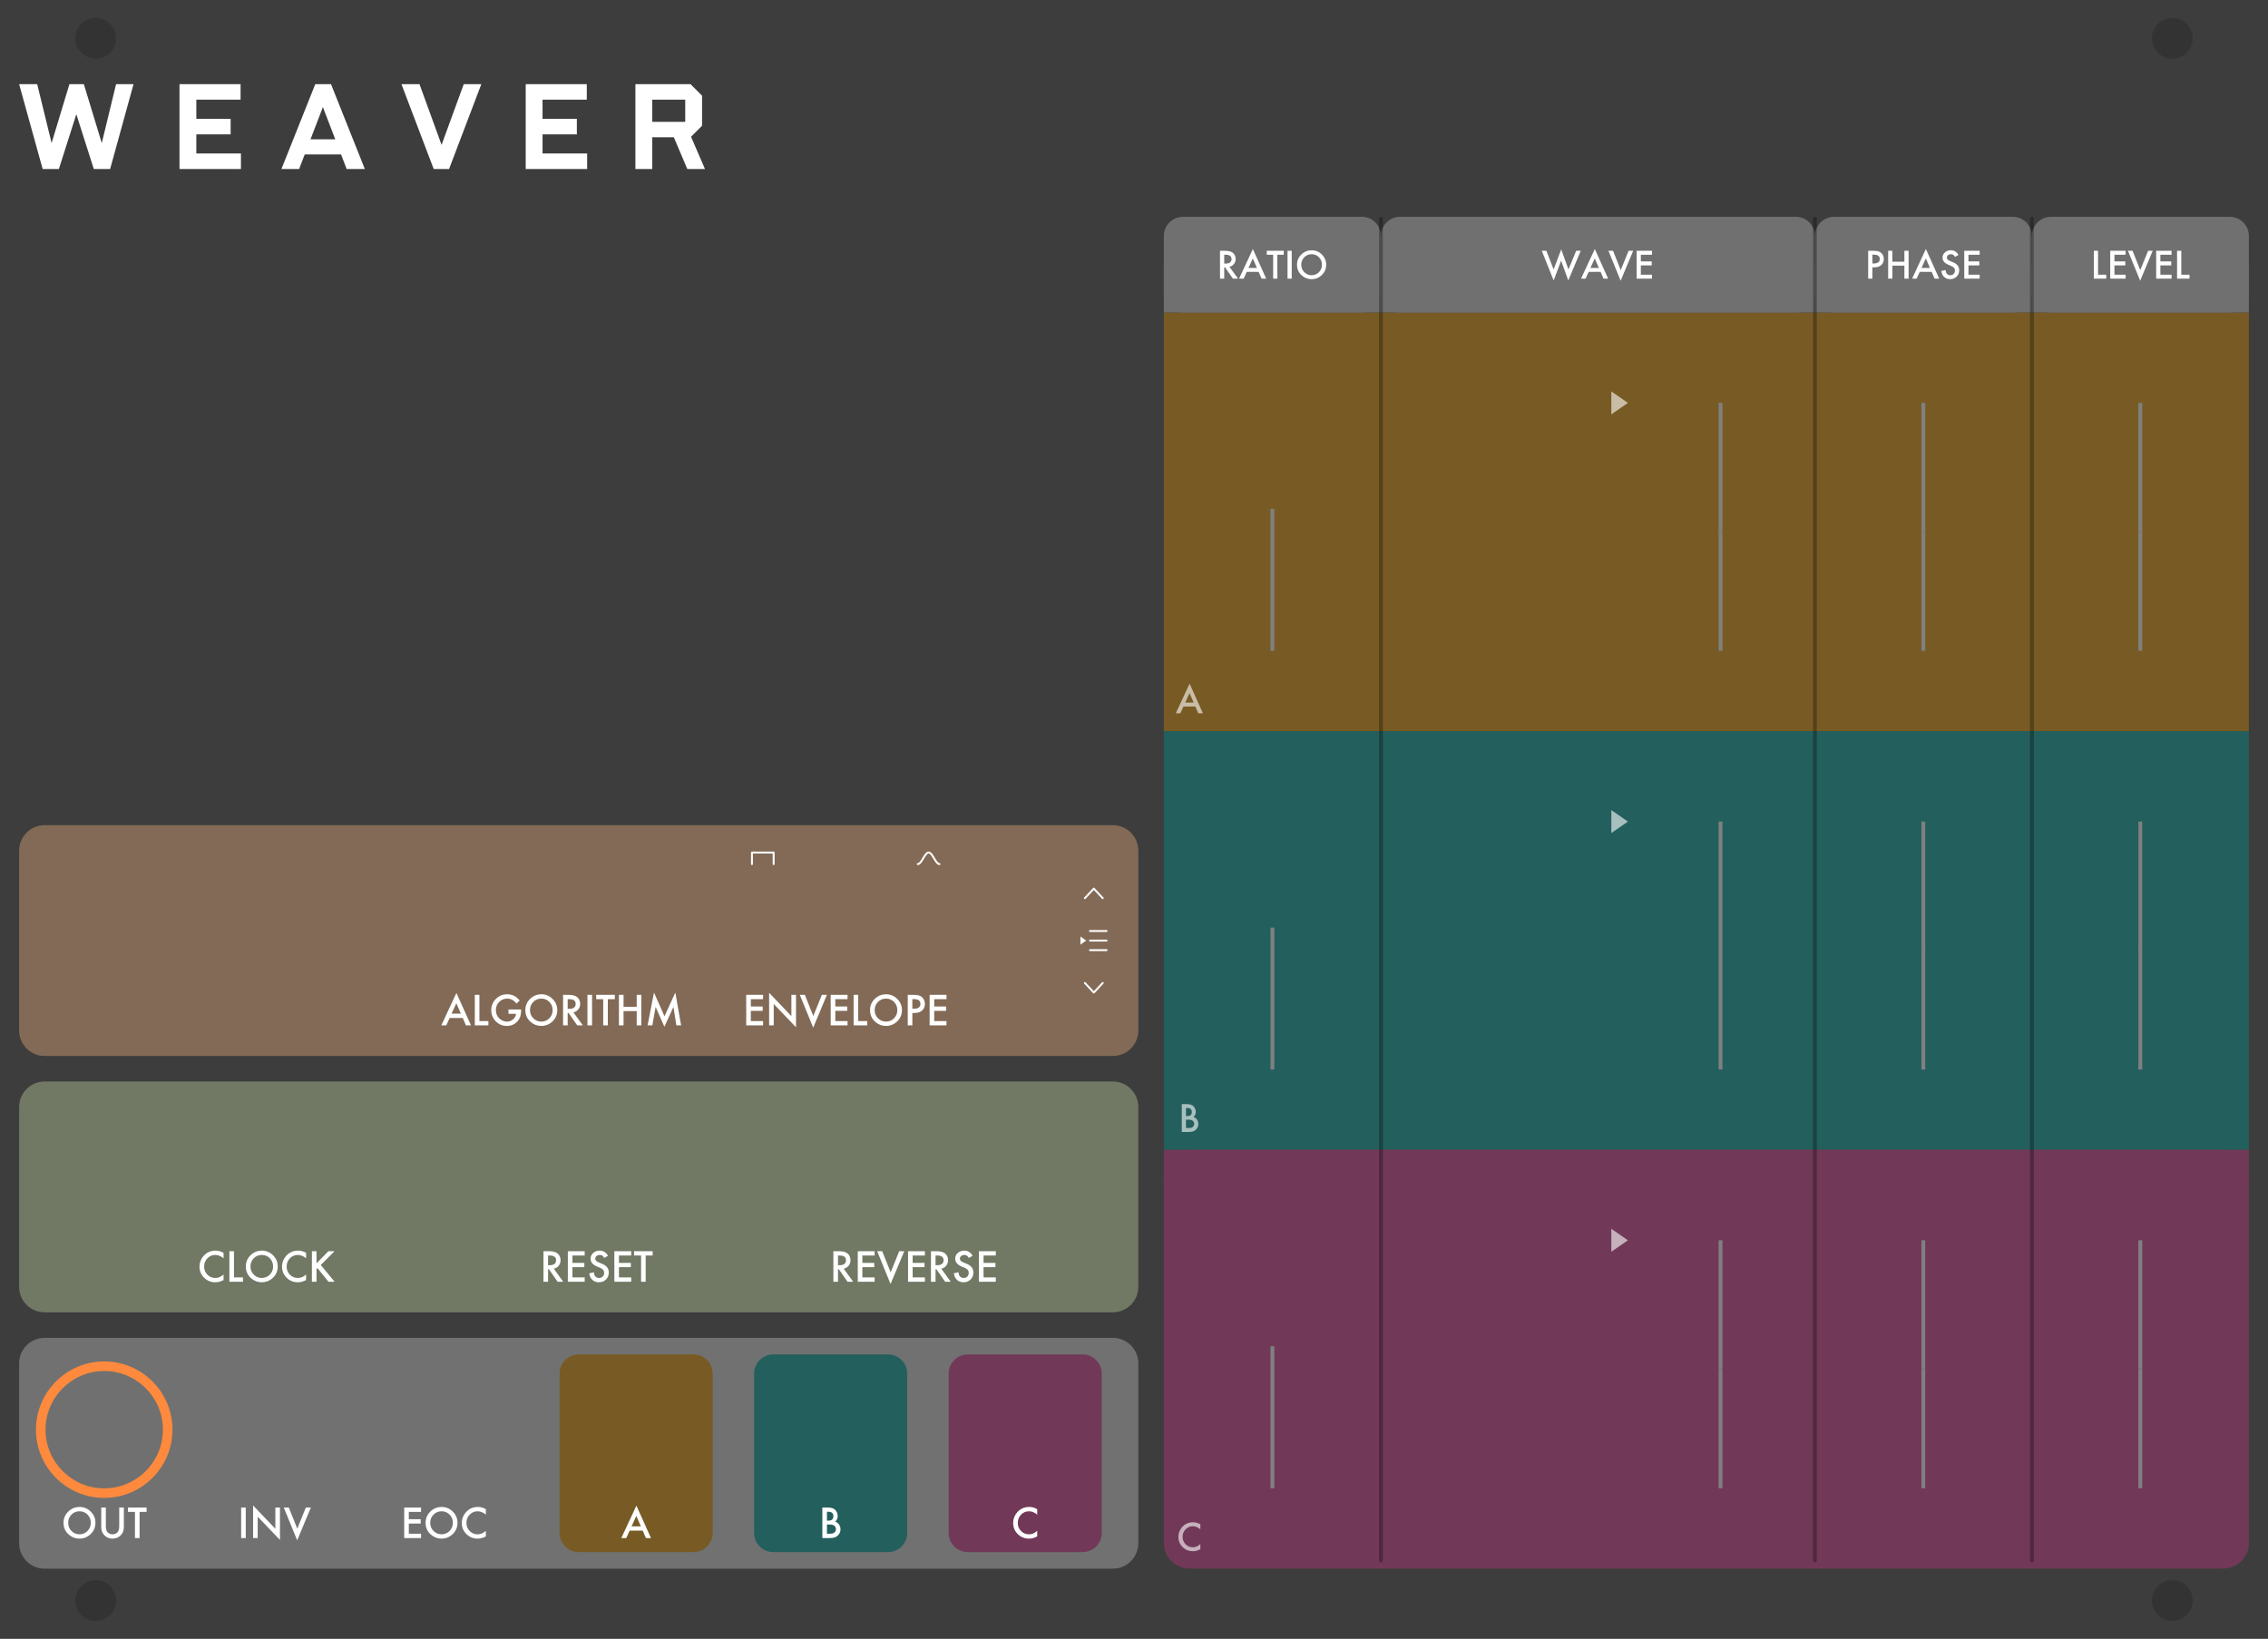
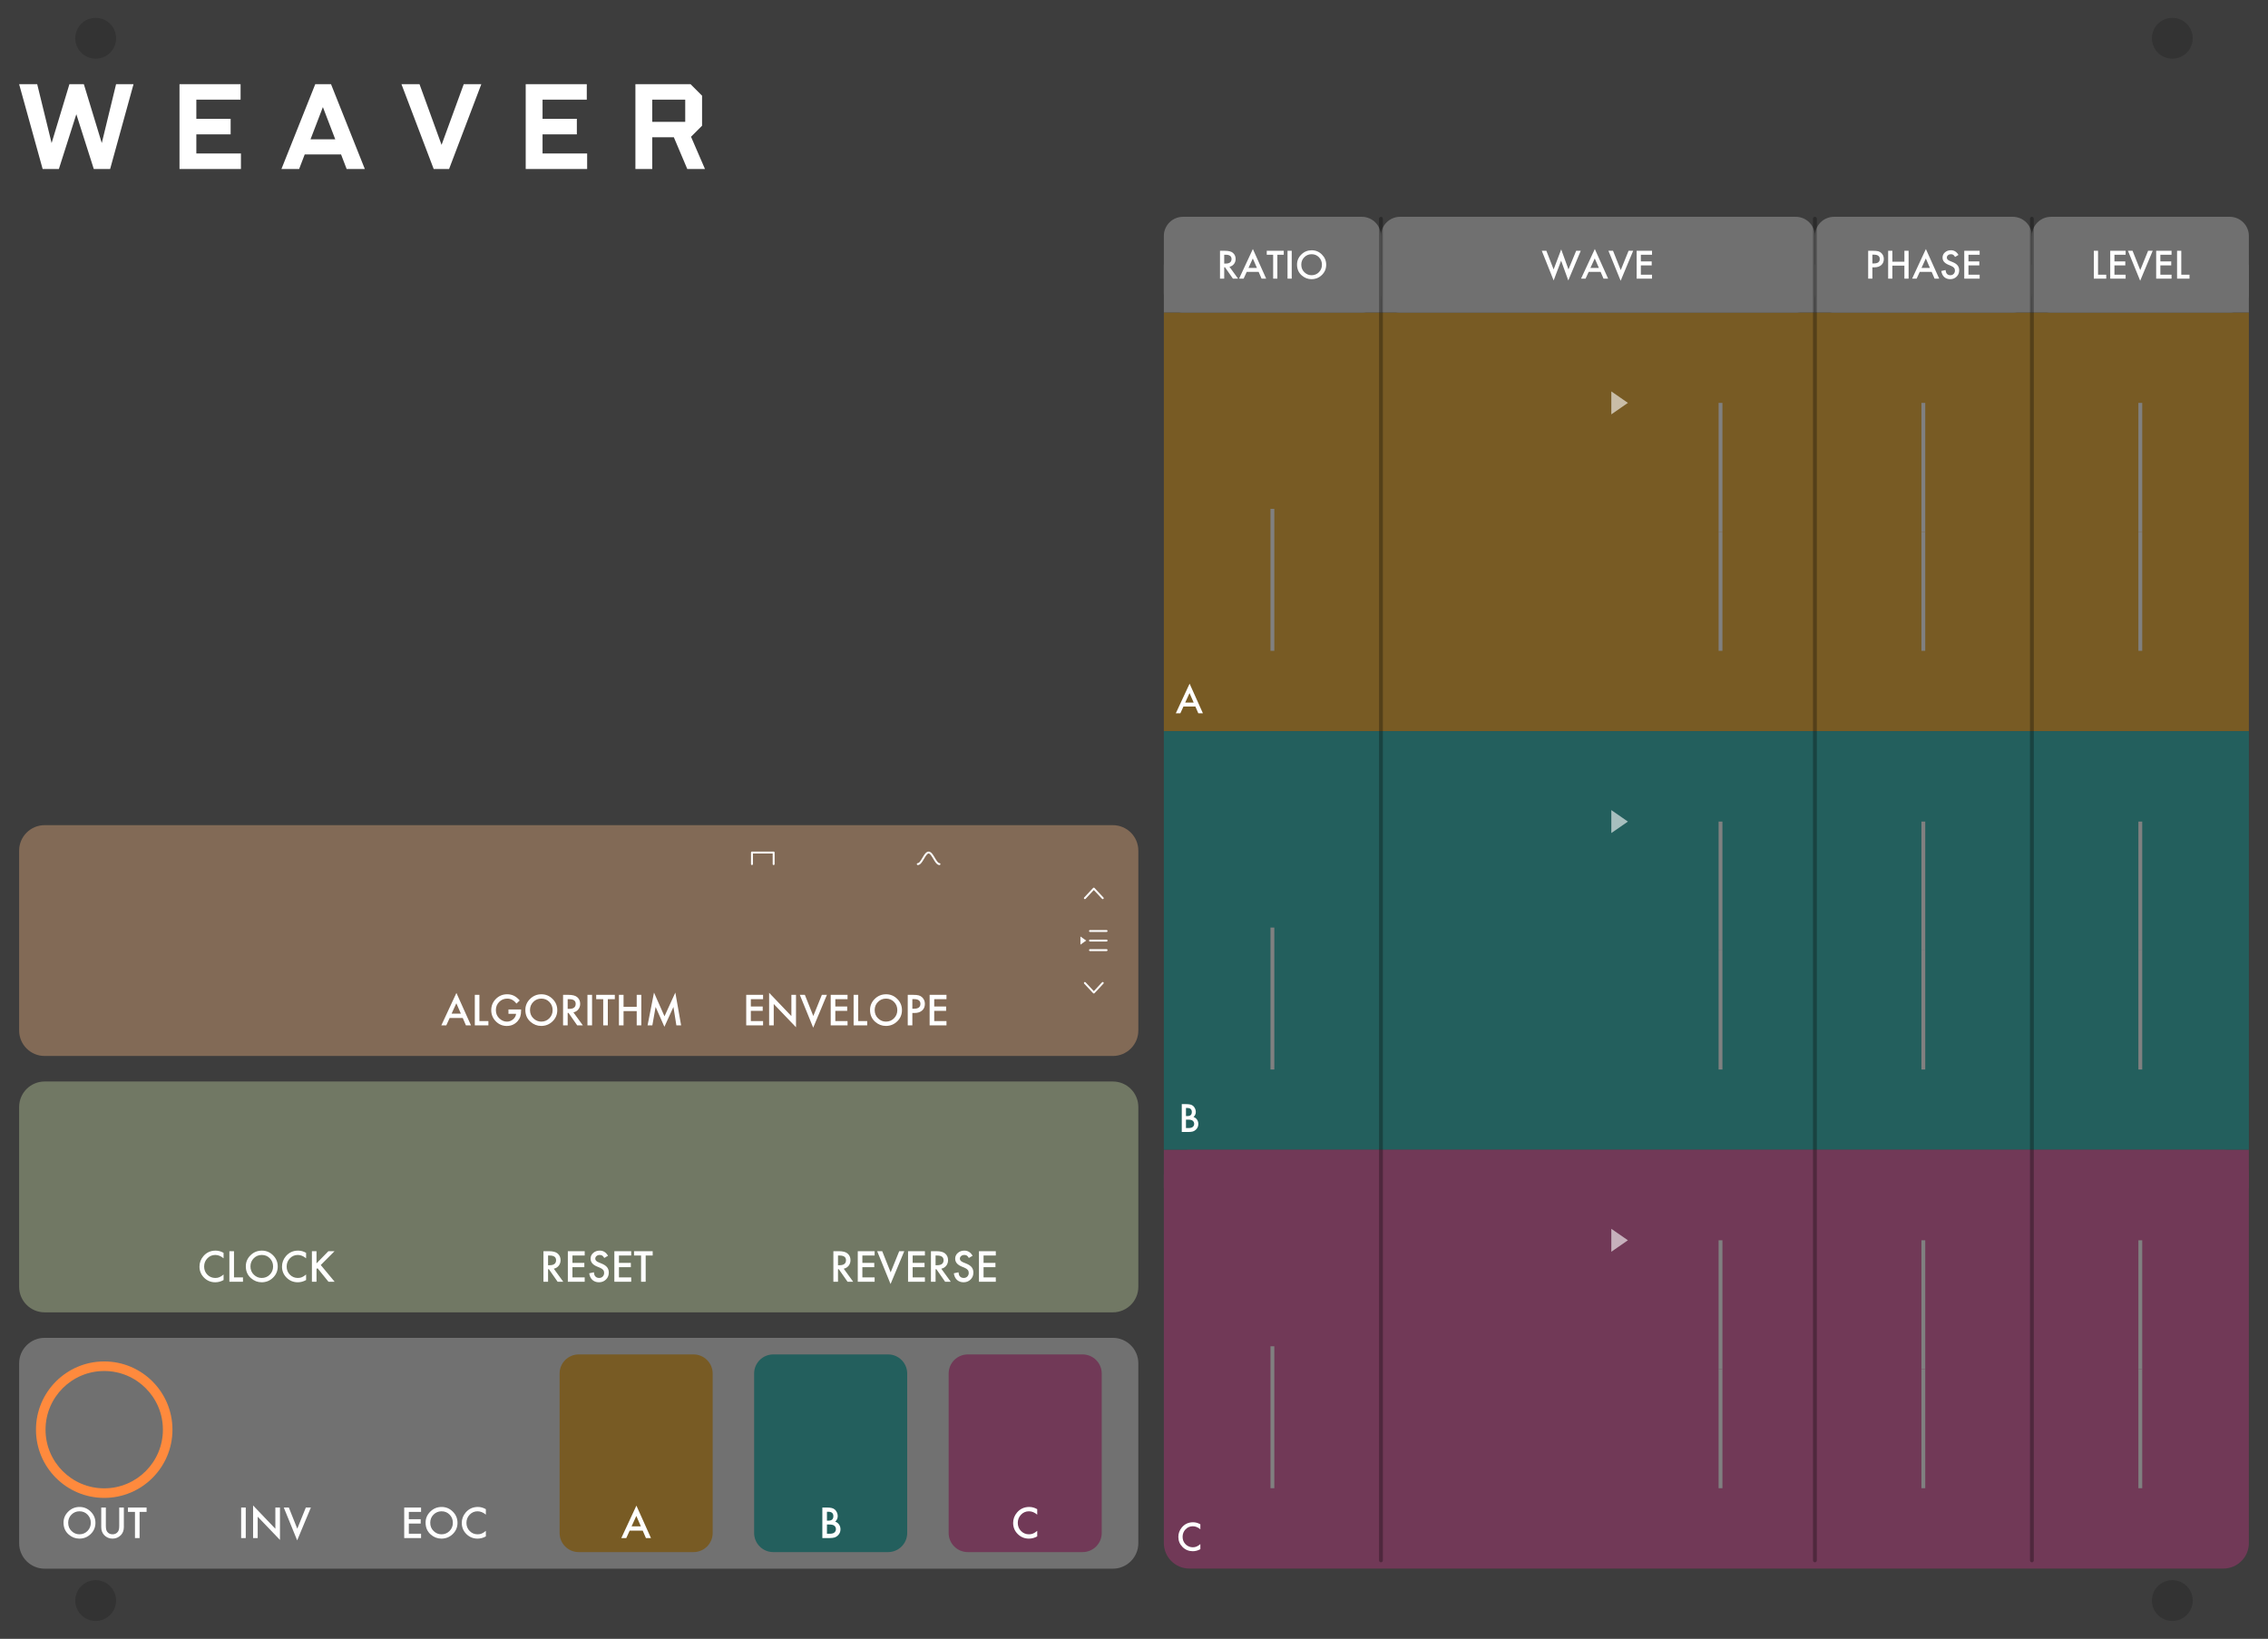
<svg xmlns="http://www.w3.org/2000/svg" version="1.1" width="177.8mm" height="128.5mm" viewBox="0 0 177.8 128.5">
  <g id="panel">
    <rect x="0" y="0" width="177.8" height="128.5" fill="#3d3d3d" />
    <rect class="zone" x="91.24" y="24.50" width="85.06" height="32.83" rx="0.00" fill="#785b24" fill-opacity="1.0" />
    <rect class="zone" x="91.24" y="57.33" width="85.06" height="32.83" rx="0.00" fill="#235f5d" fill-opacity="1.0" />
    <rect class="zone" x="91.24" y="90.16" width="85.06" height="32.83" rx="2.00" fill="#713957" fill-opacity="1.0" />
    <rect class="zone" x="91.24" y="90.16" width="85.06" height="3.00" rx="0.00" fill="#713957" fill-opacity="1.0" />
    <rect class="zone" x="1.50" y="64.70" width="87.74" height="18.10" rx="2.00" fill="#b98f6a" fill-opacity="0.55" />
    <rect class="zone" x="1.50" y="84.80" width="87.74" height="18.10" rx="2.00" fill="#9aa883" fill-opacity="0.55" />
    <rect class="zone" x="1.50" y="104.90" width="87.74" height="18.10" rx="2.00" fill="#9a9a9a" fill-opacity="0.55" />
    <rect class="zone" x="2.82" y="106.75" width="10.70" height="10.70" rx="5.35" fill="#ff8a3d" fill-opacity="1.0" />
    <rect class="zone" x="3.57" y="107.50" width="9.20" height="9.20" rx="4.60" fill="#707070" fill-opacity="1.0" />
    <rect class="zone" x="43.87" y="106.20" width="12.00" height="15.50" rx="1.50" fill="#785b24" fill-opacity="1.0" />
    <rect class="zone" x="59.12" y="106.20" width="12.00" height="15.50" rx="1.50" fill="#235f5d" fill-opacity="1.0" />
    <rect class="zone" x="74.37" y="106.20" width="12.00" height="15.50" rx="1.50" fill="#713957" fill-opacity="1.0" />
    <rect class="zone" x="91.24" y="17.00" width="17.02" height="7.50" rx="1.50" fill="#707070" fill-opacity="1.0" />
    <rect class="zone" x="91.24" y="20.75" width="17.02" height="3.75" rx="0.00" fill="#707070" fill-opacity="1.0" />
    <rect class="zone" x="108.26" y="17.00" width="34.02" height="7.50" rx="1.50" fill="#707070" fill-opacity="1.0" />
    <rect class="zone" x="108.26" y="20.75" width="34.02" height="3.75" rx="0.00" fill="#707070" fill-opacity="1.0" />
    <rect class="zone" x="142.28" y="17.00" width="17.01" height="7.50" rx="1.50" fill="#707070" fill-opacity="1.0" />
    <rect class="zone" x="142.28" y="20.75" width="17.01" height="3.75" rx="0.00" fill="#707070" fill-opacity="1.0" />
    <rect class="zone" x="159.29" y="17.00" width="17.01" height="7.50" rx="1.50" fill="#707070" fill-opacity="1.0" />
    <rect class="zone" x="159.29" y="20.75" width="17.01" height="3.75" rx="0.00" fill="#707070" fill-opacity="1.0" />
    <rect class="zone" x="108.11" y="17.00" width="0.30" height="105.50" rx="0.15" fill="#000000" fill-opacity="0.3" />
    <rect class="zone" x="142.13" y="17.00" width="0.30" height="105.50" rx="0.15" fill="#000000" fill-opacity="0.3" />
    <rect class="zone" x="159.14" y="17.00" width="0.30" height="105.50" rx="0.15" fill="#000000" fill-opacity="0.3" />
    <circle cx="7.5" cy="3.0" r="1.6" fill="#333333" />
    <circle cx="170.3" cy="3.0" r="1.6" fill="#333333" />
    <circle cx="7.5" cy="125.5" r="1.6" fill="#333333" />
    <circle cx="170.3" cy="125.5" r="1.6" fill="#333333" />
    <rect x="99.6" y="39.9" width="0.3" height="11.13" fill="#808080" />
    <rect x="134.73" y="31.59" width="0.3" height="10.11" fill="#808080" />
    <rect x="134.73" y="41.7" width="0.3" height="9.33" fill="#808080" />
    <rect x="150.63" y="31.59" width="0.3" height="10.11" fill="#808080" />
    <rect x="150.63" y="41.7" width="0.3" height="9.33" fill="#808080" />
    <rect x="167.64" y="31.59" width="0.3" height="10.11" fill="#808080" />
    <rect x="167.64" y="41.7" width="0.3" height="9.33" fill="#808080" />
    <rect x="99.6" y="72.73" width="0.3" height="11.13" fill="#808080" />
    <rect x="134.73" y="64.42" width="0.3" height="10.11" fill="#808080" />
    <rect x="134.73" y="74.53" width="0.3" height="9.33" fill="#808080" />
    <rect x="150.63" y="64.42" width="0.3" height="10.11" fill="#808080" />
    <rect x="150.63" y="74.53" width="0.3" height="9.33" fill="#808080" />
    <rect x="167.64" y="64.42" width="0.3" height="10.11" fill="#808080" />
    <rect x="167.64" y="74.53" width="0.3" height="9.33" fill="#808080" />
    <rect x="99.6" y="105.56" width="0.3" height="11.13" fill="#808080" />
    <rect x="134.73" y="97.25" width="0.3" height="10.11" fill="#808080" />
    <rect x="134.73" y="107.36" width="0.3" height="9.33" fill="#808080" />
    <rect x="150.63" y="97.25" width="0.3" height="10.11" fill="#808080" />
    <rect x="150.63" y="107.36" width="0.3" height="9.33" fill="#808080" />
    <rect x="167.64" y="97.25" width="0.3" height="10.11" fill="#808080" />
    <rect x="167.64" y="107.36" width="0.3" height="9.33" fill="#808080" />
    <path fill="#ffffff" d="M3.343 13.25H4.616L5.984 8.956L7.352 13.25H8.634L10.468 6.6H9.1L7.979 11.217L6.573 6.6H5.442L4.046 11.217L2.916 6.6H1.5Z M14.072 13.25H18.888V12.034H15.392V10.533H18.081V9.317H15.392V7.816H18.86V6.6H14.072Z M22.064 13.25H23.451L23.888 12.11H26.738L27.175 13.25H28.6L25.95 6.6H24.715ZM24.344 10.922 25.313 8.396 26.282 10.922Z M33.999 13.25H35.206L37.733 6.6H36.355L34.617 11.36L32.887 6.6H31.472Z M41.213 13.25H46.029V12.034H42.533V10.533H45.222V9.317H42.533V7.816H46.001V6.6H41.213Z M49.813 13.25H51.133V10.761H52.825L53.879 13.25H55.266L54.173 10.723L55.038 9.858V7.503L54.136 6.6H49.813ZM51.133 9.555V7.816H53.718V9.555Z" />
    <path fill="#ffffff" d="M96.383 20.918 97.06 21.85H96.656L96.032 20.955H95.972V21.85H95.642V19.664H96.029Q96.462 19.664 96.655 19.827Q96.867 20.008 96.867 20.305Q96.867 20.537 96.734 20.704Q96.601 20.872 96.383 20.918ZM95.972 20.668H96.077Q96.546 20.668 96.546 20.309Q96.546 19.974 96.09 19.974H95.972Z M98.672 21.319H97.736L97.493 21.85H97.137L98.219 19.526L99.263 21.85H98.902ZM98.538 21.009 98.214 20.265 97.874 21.009Z M100.139 19.974V21.85H99.809V19.974H99.307V19.664H100.641V19.974Z M101.265 19.664V21.85H100.935V19.664Z M101.681 20.747Q101.681 20.285 102.02 19.954Q102.357 19.623 102.83 19.623Q103.297 19.623 103.631 19.957Q103.967 20.291 103.967 20.76Q103.967 21.231 103.63 21.56Q103.291 21.89 102.813 21.89Q102.389 21.89 102.052 21.597Q101.681 21.272 101.681 20.747ZM102.014 20.751Q102.014 21.114 102.258 21.347Q102.5 21.581 102.817 21.581Q103.161 21.581 103.398 21.343Q103.634 21.102 103.634 20.757Q103.634 20.407 103.4 20.171Q103.168 19.933 102.826 19.933Q102.484 19.933 102.249 20.171Q102.014 20.406 102.014 20.751Z" />
    <path fill="#ffffff" d="M121.227 19.664 121.797 21.125 122.391 19.557 122.96 21.125 123.565 19.664H123.923L122.946 21.989L122.384 20.44L121.798 21.99L120.869 19.664Z M125.48 21.319H124.544L124.3 21.85H123.945L125.026 19.526L126.07 21.85H125.709ZM125.345 21.009 125.021 20.265 124.681 21.009Z M126.454 19.664 127.058 21.179 127.672 19.664H128.033L127.051 22.014L126.093 19.664Z M129.511 19.974H128.634V20.499H129.485V20.809H128.634V21.54H129.511V21.85H128.305V19.664H129.511Z" />
    <path fill="#ffffff" d="M146.786 20.962V21.85H146.456V19.664H146.83Q147.105 19.664 147.245 19.702Q147.387 19.74 147.494 19.846Q147.682 20.03 147.682 20.311Q147.682 20.611 147.481 20.787Q147.28 20.962 146.939 20.962ZM146.786 20.656H146.909Q147.364 20.656 147.364 20.307Q147.364 19.968 146.895 19.968H146.786Z M148.352 20.519H149.295V19.664H149.625V21.85H149.295V20.829H148.352V21.85H148.022V19.664H148.352Z M151.433 21.319H150.498L150.254 21.85H149.899L150.98 19.526L152.024 21.85H151.663ZM151.299 21.009 150.975 20.265 150.635 21.009Z M153.533 19.989 153.266 20.148Q153.191 20.018 153.123 19.978Q153.052 19.933 152.94 19.933Q152.803 19.933 152.712 20.011Q152.622 20.087 152.622 20.203Q152.622 20.363 152.859 20.461L153.077 20.55Q153.344 20.658 153.467 20.813Q153.59 20.968 153.59 21.193Q153.59 21.495 153.389 21.691Q153.187 21.89 152.886 21.89Q152.602 21.89 152.416 21.721Q152.234 21.553 152.188 21.247L152.522 21.173Q152.545 21.366 152.602 21.439Q152.704 21.581 152.899 21.581Q153.053 21.581 153.155 21.478Q153.257 21.374 153.257 21.216Q153.257 21.152 153.24 21.099Q153.222 21.046 153.184 21.001Q153.147 20.956 153.087 20.918Q153.028 20.879 152.946 20.843L152.735 20.755Q152.286 20.566 152.286 20.2Q152.286 19.954 152.474 19.788Q152.663 19.621 152.943 19.621Q153.321 19.621 153.533 19.989Z M155.194 19.974H154.318V20.499H155.169V20.809H154.318V21.54H155.194V21.85H153.988V19.664H155.194Z" />
    <path fill="#ffffff" d="M164.476 19.664V21.54H165.119V21.85H164.146V19.664Z M166.638 19.974H165.762V20.499H166.613V20.809H165.762V21.54H166.638V21.85H165.432V19.664H166.638Z M167.182 19.664 167.786 21.179 168.4 19.664H168.761L167.779 22.014L166.821 19.664Z M170.239 19.974H169.362V20.499H170.214V20.809H169.362V21.54H170.239V21.85H169.033V19.664H170.239Z M171.002 19.664V21.54H171.645V21.85H170.672V19.664Z" />
-     <path fill="#ffffff99" d="M93.712 55.399H92.776L92.533 55.93H92.177L93.259 53.606L94.303 55.93H93.942ZM93.578 55.089 93.253 54.345 92.914 55.089Z" />
-     <path fill="#ffffff99" d="M92.645 88.76V86.574H92.973Q93.193 86.574 93.323 86.608Q93.455 86.642 93.545 86.722Q93.637 86.806 93.691 86.931Q93.746 87.057 93.746 87.185Q93.746 87.42 93.566 87.583Q93.741 87.643 93.841 87.791Q93.943 87.939 93.943 88.134Q93.943 88.39 93.762 88.567Q93.653 88.676 93.517 88.719Q93.368 88.76 93.144 88.76ZM92.974 87.512H93.078Q93.262 87.512 93.348 87.431Q93.433 87.35 93.433 87.191Q93.433 87.037 93.345 86.957Q93.258 86.877 93.091 86.877H92.974ZM92.974 88.45H93.178Q93.402 88.45 93.507 88.362Q93.617 88.267 93.617 88.121Q93.617 87.98 93.511 87.883Q93.408 87.789 93.142 87.789H92.974Z" />
-     <path fill="#ffffff99" d="M94.102 119.521V119.912Q93.816 119.673 93.51 119.673Q93.173 119.673 92.942 119.915Q92.71 120.156 92.71 120.504Q92.71 120.848 92.942 121.084Q93.174 121.321 93.511 121.321Q93.685 121.321 93.807 121.264Q93.875 121.236 93.948 121.188Q94.021 121.14 94.102 121.072V121.47Q93.818 121.63 93.507 121.63Q93.038 121.63 92.707 121.303Q92.377 120.973 92.377 120.507Q92.377 120.089 92.653 119.762Q92.993 119.361 93.532 119.361Q93.827 119.361 94.102 119.521Z" />
+     <path fill="#ffffff" d="M93.712 55.399H92.776L92.533 55.93H92.177L93.259 53.606L94.303 55.93H93.942ZM93.578 55.089 93.253 54.345 92.914 55.089Z" />
+     <path fill="#ffffff" d="M92.645 88.76V86.574H92.973Q93.193 86.574 93.323 86.608Q93.455 86.642 93.545 86.722Q93.637 86.806 93.691 86.931Q93.746 87.057 93.746 87.185Q93.746 87.42 93.566 87.583Q93.741 87.643 93.841 87.791Q93.943 87.939 93.943 88.134Q93.943 88.39 93.762 88.567Q93.653 88.676 93.517 88.719Q93.368 88.76 93.144 88.76ZM92.974 87.512H93.078Q93.262 87.512 93.348 87.431Q93.433 87.35 93.433 87.191Q93.433 87.037 93.345 86.957Q93.258 86.877 93.091 86.877H92.974ZM92.974 88.45H93.178Q93.402 88.45 93.507 88.362Q93.617 88.267 93.617 88.121Q93.617 87.98 93.511 87.883Q93.408 87.789 93.142 87.789H92.974Z" />
+     <path fill="#ffffff" d="M94.102 119.521V119.912Q93.816 119.673 93.51 119.673Q93.173 119.673 92.942 119.915Q92.71 120.156 92.71 120.504Q92.71 120.848 92.942 121.084Q93.174 121.321 93.511 121.321Q93.685 121.321 93.807 121.264Q93.875 121.236 93.948 121.188Q94.021 121.14 94.102 121.072V121.47Q93.818 121.63 93.507 121.63Q93.038 121.63 92.707 121.303Q92.377 120.973 92.377 120.507Q92.377 120.089 92.653 119.762Q92.993 119.361 93.532 119.361Q93.827 119.361 94.102 119.521Z" />
    <path fill="#ffffff" d="M17.527 98.235V98.663Q17.214 98.401 16.879 98.401Q16.51 98.401 16.257 98.666Q16.003 98.93 16.003 99.311Q16.003 99.688 16.257 99.947Q16.511 100.205 16.88 100.205Q17.071 100.205 17.204 100.143Q17.279 100.112 17.359 100.06Q17.438 100.007 17.527 99.933V100.368Q17.217 100.543 16.876 100.543Q16.363 100.543 16 100.185Q15.639 99.824 15.639 99.314Q15.639 98.857 15.941 98.499Q16.313 98.06 16.904 98.06Q17.226 98.06 17.527 98.235Z M18.344 98.106V100.16H19.048V100.5H17.983V98.106Z M19.271 99.292Q19.271 98.787 19.641 98.424Q20.01 98.061 20.528 98.061Q21.04 98.061 21.406 98.427Q21.773 98.793 21.773 99.306Q21.773 99.823 21.404 100.182Q21.034 100.543 20.51 100.543Q20.046 100.543 19.677 100.222Q19.271 99.867 19.271 99.292ZM19.635 99.297Q19.635 99.694 19.902 99.95Q20.167 100.205 20.514 100.205Q20.891 100.205 21.15 99.945Q21.409 99.681 21.409 99.303Q21.409 98.92 21.153 98.661Q20.899 98.401 20.524 98.401Q20.15 98.401 19.893 98.661Q19.635 98.919 19.635 99.297Z M23.996 98.235V98.663Q23.683 98.401 23.348 98.401Q22.979 98.401 22.726 98.666Q22.472 98.93 22.472 99.311Q22.472 99.688 22.726 99.947Q22.981 100.205 23.35 100.205Q23.54 100.205 23.674 100.143Q23.748 100.112 23.828 100.06Q23.908 100.007 23.996 99.933V100.368Q23.686 100.543 23.345 100.543Q22.832 100.543 22.469 100.185Q22.108 99.824 22.108 99.314Q22.108 98.857 22.41 98.499Q22.782 98.06 23.373 98.06Q23.695 98.06 23.996 98.235Z M24.813 99.061 25.745 98.106H26.227L25.145 99.19L26.233 100.5H25.75L24.888 99.435L24.813 99.509V100.5H24.452V98.106H24.813Z" />
    <path fill="#ffffff" d="M43.415 99.48 44.156 100.5H43.714L43.031 99.52H42.966V100.5H42.604V98.106H43.028Q43.502 98.106 43.713 98.285Q43.945 98.483 43.945 98.809Q43.945 99.063 43.8 99.246Q43.654 99.429 43.415 99.48ZM42.966 99.206H43.08Q43.594 99.206 43.594 98.813Q43.594 98.446 43.094 98.446H42.966Z M45.837 98.446H44.877V99.021H45.809V99.361H44.877V100.16H45.837V100.5H44.516V98.106H45.837Z M47.665 98.463 47.372 98.637Q47.289 98.494 47.215 98.451Q47.137 98.401 47.015 98.401Q46.865 98.401 46.765 98.486Q46.666 98.57 46.666 98.697Q46.666 98.872 46.927 98.979L47.165 99.077Q47.457 99.195 47.592 99.364Q47.727 99.534 47.727 99.781Q47.727 100.111 47.506 100.326Q47.285 100.543 46.956 100.543Q46.645 100.543 46.441 100.359Q46.241 100.174 46.192 99.84L46.558 99.759Q46.582 99.97 46.645 100.05Q46.756 100.205 46.97 100.205Q47.139 100.205 47.251 100.092Q47.362 99.979 47.362 99.805Q47.362 99.736 47.343 99.678Q47.324 99.619 47.282 99.571Q47.241 99.522 47.176 99.479Q47.111 99.436 47.021 99.398L46.79 99.302Q46.299 99.094 46.299 98.694Q46.299 98.424 46.505 98.243Q46.711 98.06 47.018 98.06Q47.432 98.06 47.665 98.463Z M49.483 98.446H48.523V99.021H49.455V99.361H48.523V100.16H49.483V100.5H48.162V98.106H49.483Z M50.618 98.446V100.5H50.257V98.446H49.706V98.106H51.167V98.446Z" />
    <path fill="#ffffff" d="M66.144 99.48 66.885 100.5H66.443L65.76 99.52H65.695V100.5H65.333V98.106H65.757Q66.231 98.106 66.442 98.285Q66.674 98.483 66.674 98.809Q66.674 99.063 66.529 99.246Q66.383 99.429 66.144 99.48ZM65.695 99.206H65.809Q66.322 99.206 66.322 98.813Q66.322 98.446 65.823 98.446H65.695Z M68.566 98.446H67.606V99.021H68.538V99.361H67.606V100.16H68.566V100.5H67.245V98.106H68.566Z M69.161 98.106 69.823 99.765 70.494 98.106H70.89L69.815 100.68L68.766 98.106Z M72.508 98.446H71.548V99.021H72.48V99.361H71.548V100.16H72.508V100.5H71.187V98.106H72.508Z M73.793 99.48 74.534 100.5H74.092L73.409 99.52H73.344V100.5H72.982V98.106H73.406Q73.88 98.106 74.091 98.285Q74.323 98.483 74.323 98.809Q74.323 99.063 74.178 99.246Q74.032 99.429 73.793 99.48ZM73.344 99.206H73.458Q73.972 99.206 73.972 98.813Q73.972 98.446 73.472 98.446H73.344Z M76.247 98.463 75.954 98.637Q75.872 98.494 75.798 98.451Q75.72 98.401 75.598 98.401Q75.447 98.401 75.348 98.486Q75.249 98.57 75.249 98.697Q75.249 98.872 75.509 98.979L75.748 99.077Q76.04 99.195 76.175 99.364Q76.309 99.534 76.309 99.781Q76.309 100.111 76.089 100.326Q75.868 100.543 75.539 100.543Q75.227 100.543 75.024 100.359Q74.824 100.174 74.775 99.84L75.14 99.759Q75.165 99.97 75.227 100.05Q75.339 100.205 75.553 100.205Q75.722 100.205 75.833 100.092Q75.945 99.979 75.945 99.805Q75.945 99.736 75.926 99.678Q75.906 99.619 75.865 99.571Q75.824 99.522 75.759 99.479Q75.694 99.436 75.604 99.398L75.373 99.302Q74.882 99.094 74.882 98.694Q74.882 98.424 75.088 98.243Q75.294 98.06 75.601 98.06Q76.015 98.06 76.247 98.463Z M78.066 98.446H77.106V99.021H78.038V99.361H77.106V100.16H78.066V100.5H76.745V98.106H78.066Z" />
    <path fill="#ffffff" d="M36.277 79.819H35.252L34.986 80.4H34.597L35.781 77.856L36.924 80.4H36.528ZM36.13 79.479 35.775 78.665 35.403 79.479Z M37.584 78.006V80.06H38.288V80.4H37.223V78.006Z M39.861 79.154H40.851V79.233Q40.851 79.502 40.787 79.71Q40.725 79.902 40.578 80.07Q40.244 80.445 39.73 80.445Q39.227 80.445 38.869 80.082Q38.511 79.718 38.511 79.208Q38.511 78.687 38.876 78.324Q39.24 77.96 39.762 77.96Q40.043 77.96 40.286 78.075Q40.519 78.189 40.744 78.447L40.486 78.693Q40.192 78.301 39.768 78.301Q39.389 78.301 39.131 78.563Q38.874 78.82 38.874 79.208Q38.874 79.608 39.161 79.867Q39.429 80.107 39.742 80.107Q40.009 80.107 40.221 79.927Q40.434 79.746 40.458 79.493H39.861Z M41.185 79.192Q41.185 78.687 41.556 78.324Q41.925 77.961 42.443 77.961Q42.954 77.961 43.32 78.327Q43.688 78.693 43.688 79.206Q43.688 79.723 43.319 80.082Q42.948 80.443 42.424 80.443Q41.961 80.443 41.592 80.122Q41.185 79.767 41.185 79.192ZM41.55 79.197Q41.55 79.594 41.816 79.85Q42.082 80.105 42.429 80.105Q42.806 80.105 43.064 79.845Q43.323 79.581 43.323 79.203Q43.323 78.82 43.068 78.561Q42.813 78.301 42.438 78.301Q42.064 78.301 41.807 78.561Q41.55 78.819 41.55 79.197Z M44.953 79.38 45.694 80.4H45.252L44.568 79.42H44.503V80.4H44.142V78.006H44.565Q45.039 78.006 45.25 78.185Q45.483 78.383 45.483 78.709Q45.483 78.963 45.337 79.146Q45.191 79.329 44.953 79.38ZM44.503 79.106H44.618Q45.131 79.106 45.131 78.713Q45.131 78.346 44.632 78.346H44.503Z M46.415 78.006V80.4H46.053V78.006Z M47.65 78.346V80.4H47.289V78.346H46.739V78.006H48.199V78.346Z M48.883 78.943H49.915V78.006H50.276V80.4H49.915V79.282H48.883V80.4H48.521V78.006H48.883Z M50.766 80.4 51.27 77.827 52.092 79.687 52.943 77.827 53.396 80.4H53.025L52.794 78.955L52.086 80.51L51.397 78.954L51.14 80.4Z" />
    <path fill="#ffffff" d="M59.821 78.346H58.862V78.921H59.793V79.261H58.862V80.06H59.821V80.4H58.5V78.006H59.821Z M60.296 80.4V77.844L62.041 79.67V78.006H62.403V80.546L60.657 78.724V80.4Z M63.097 78.006 63.759 79.665 64.43 78.006H64.826L63.751 80.58L62.702 78.006Z M66.444 78.346H65.485V78.921H66.416V79.261H65.485V80.06H66.444V80.4H65.123V78.006H66.444Z M67.28 78.006V80.06H67.984V80.4H66.919V78.006Z M68.207 79.192Q68.207 78.687 68.577 78.324Q68.946 77.961 69.464 77.961Q69.976 77.961 70.342 78.327Q70.709 78.693 70.709 79.206Q70.709 79.723 70.34 80.082Q69.97 80.443 69.446 80.443Q68.982 80.443 68.613 80.122Q68.207 79.767 68.207 79.192ZM68.571 79.197Q68.571 79.594 68.838 79.85Q69.103 80.105 69.45 80.105Q69.827 80.105 70.086 79.845Q70.345 79.581 70.345 79.203Q70.345 78.82 70.089 78.561Q69.835 78.301 69.459 78.301Q69.086 78.301 68.829 78.561Q68.571 78.819 68.571 79.197Z M71.524 79.428V80.4H71.163V78.006H71.573Q71.873 78.006 72.027 78.048Q72.182 78.09 72.3 78.206Q72.506 78.408 72.506 78.715Q72.506 79.043 72.286 79.236Q72.066 79.428 71.692 79.428ZM71.524 79.093H71.659Q72.157 79.093 72.157 78.71Q72.157 78.34 71.644 78.34H71.524Z M74.199 78.346H73.239V78.921H74.171V79.261H73.239V80.06H74.199V80.4H72.878V78.006H74.199Z" />
    <path fill="#ffffff" d="M4.98 119.392Q4.98 118.887 5.351 118.524Q5.72 118.161 6.238 118.161Q6.749 118.161 7.115 118.527Q7.482 118.893 7.482 119.406Q7.482 119.923 7.113 120.282Q6.743 120.643 6.219 120.643Q5.755 120.643 5.386 120.322Q4.98 119.967 4.98 119.392ZM5.345 119.397Q5.345 119.794 5.611 120.05Q5.876 120.305 6.224 120.305Q6.6 120.305 6.859 120.045Q7.118 119.781 7.118 119.403Q7.118 119.02 6.862 118.761Q6.608 118.501 6.233 118.501Q5.859 118.501 5.602 118.761Q5.345 119.019 5.345 119.397Z M8.298 118.206V119.648Q8.298 119.957 8.399 120.099Q8.549 120.305 8.822 120.305Q9.096 120.305 9.247 120.099Q9.347 119.961 9.347 119.648V118.206H9.709V119.747Q9.709 120.126 9.473 120.371Q9.208 120.643 8.822 120.643Q8.436 120.643 8.172 120.371Q7.937 120.126 7.937 119.747V118.206Z M10.943 118.546V120.6H10.581V118.546H10.031V118.206H11.492V118.546Z" />
    <path fill="#ffffff" d="M19.266 118.206V120.6H18.905V118.206Z M19.841 120.6V118.044L21.587 119.87V118.206H21.948V120.746L20.202 118.924V120.6Z M22.643 118.206 23.305 119.865 23.976 118.206H24.371L23.297 120.78L22.247 118.206Z" />
    <path fill="#ffffff" d="M33.009 118.546H32.05V119.121H32.981V119.461H32.05V120.26H33.009V120.6H31.688V118.206H33.009Z M33.364 119.392Q33.364 118.887 33.735 118.524Q34.104 118.161 34.621 118.161Q35.133 118.161 35.499 118.527Q35.866 118.893 35.866 119.406Q35.866 119.923 35.497 120.282Q35.127 120.643 34.603 120.643Q34.139 120.643 33.77 120.322Q33.364 119.967 33.364 119.392ZM33.729 119.397Q33.729 119.794 33.995 120.05Q34.26 120.305 34.608 120.305Q34.984 120.305 35.243 120.045Q35.502 119.781 35.502 119.403Q35.502 119.02 35.246 118.761Q34.992 118.501 34.617 118.501Q34.243 118.501 33.986 118.761Q33.729 119.019 33.729 119.397Z M38.089 118.335V118.763Q37.776 118.501 37.441 118.501Q37.072 118.501 36.82 118.766Q36.566 119.03 36.566 119.411Q36.566 119.788 36.82 120.047Q37.074 120.305 37.443 120.305Q37.634 120.305 37.767 120.243Q37.841 120.212 37.921 120.16Q38.001 120.107 38.089 120.033V120.468Q37.779 120.643 37.438 120.643Q36.925 120.643 36.562 120.285Q36.201 119.924 36.201 119.414Q36.201 118.957 36.504 118.599Q36.876 118.16 37.466 118.16Q37.789 118.16 38.089 118.335Z" />
    <path fill="#ffffff" d="M50.387 120.019H49.362L49.096 120.6H48.707L49.891 118.056L51.033 120.6H50.638ZM50.24 119.679 49.885 118.865 49.513 119.679Z" />
    <path fill="#ffffff" d="M64.468 120.6V118.206H64.828Q65.068 118.206 65.211 118.244Q65.355 118.281 65.454 118.369Q65.555 118.461 65.614 118.597Q65.674 118.735 65.674 118.876Q65.674 119.133 65.477 119.312Q65.668 119.377 65.778 119.54Q65.89 119.701 65.89 119.915Q65.89 120.195 65.691 120.389Q65.572 120.509 65.423 120.555Q65.26 120.6 65.015 120.6ZM64.829 119.234H64.942Q65.144 119.234 65.238 119.145Q65.332 119.056 65.332 118.882Q65.332 118.713 65.235 118.626Q65.139 118.538 64.956 118.538H64.829ZM64.829 120.26H65.053Q65.298 120.26 65.412 120.164Q65.533 120.06 65.533 119.901Q65.533 119.746 65.417 119.64Q65.304 119.536 65.012 119.536H64.829Z" />
    <path fill="#ffffff" d="M81.313 118.335V118.763Q81 118.501 80.665 118.501Q80.296 118.501 80.044 118.766Q79.789 119.03 79.789 119.411Q79.789 119.788 80.044 120.047Q80.298 120.305 80.667 120.305Q80.858 120.305 80.991 120.243Q81.065 120.212 81.145 120.16Q81.225 120.107 81.313 120.033V120.468Q81.003 120.643 80.662 120.643Q80.149 120.643 79.786 120.285Q79.425 119.924 79.425 119.414Q79.425 118.957 79.727 118.599Q80.099 118.16 80.69 118.16Q81.013 118.16 81.313 118.335Z" />
  </g>
  <g id="glyphs">
    <polyline points="58.95,67.753 58.95,66.847 60.65,66.847 60.65,67.753" fill="none" stroke="#ffffff" stroke-width="0.15" stroke-linecap="round" stroke-linejoin="round" />
    <polyline points="71.95,67.753 71.993,67.747 72.035,67.73 72.078,67.703 72.12,67.666 72.162,67.62 72.205,67.566 72.248,67.505 72.29,67.44 72.332,67.371 72.375,67.3 72.418,67.229 72.46,67.16 72.502,67.094 72.545,67.034 72.588,66.98 72.63,66.934 72.672,66.897 72.715,66.87 72.757,66.853 72.8,66.847 72.843,66.853 72.885,66.87 72.927,66.897 72.97,66.934 73.013,66.98 73.055,67.034 73.097,67.094 73.14,67.16 73.183,67.229 73.225,67.3 73.267,67.371 73.31,67.44 73.353,67.505 73.395,67.566 73.438,67.62 73.48,67.666 73.522,67.703 73.565,67.73 73.608,67.747 73.65,67.753" fill="none" stroke="#ffffff" stroke-width="0.15" stroke-linecap="round" stroke-linejoin="round" />
    <polyline points="85.05,70.425 85.75,69.675 86.45,70.425" fill="none" stroke="#ffffff" stroke-width="0.15" stroke-linecap="round" stroke-linejoin="round" />
    <polyline points="85.05,77.075 85.75,77.825 86.45,77.075" fill="none" stroke="#ffffff" stroke-width="0.15" stroke-linecap="round" stroke-linejoin="round" />
    <polyline points="85.45,73 86.75,73" fill="none" stroke="#ffffff" stroke-width="0.15" stroke-linecap="round" stroke-linejoin="round" />
    <polyline points="85.45,73.75 86.75,73.75" fill="none" stroke="#ffffff" stroke-width="0.15" stroke-linecap="round" stroke-linejoin="round" />
    <polyline points="85.45,74.5 86.75,74.5" fill="none" stroke="#ffffff" stroke-width="0.15" stroke-linecap="round" stroke-linejoin="round" />
    <polygon points="84.7,73.43 85.15,73.75 84.7,74.07" fill="#ffffff" />
    <polygon points="126.32,30.69 127.62,31.59 126.32,32.49" fill="#ffffff" fill-opacity="0.6" />
    <polygon points="126.32,63.52 127.62,64.42 126.32,65.32" fill="#ffffff" fill-opacity="0.6" />
    <polygon points="126.32,96.35 127.62,97.25 126.32,98.15" fill="#ffffff" fill-opacity="0.6" />
  </g>
  <g id="components" style="display:none">
    <rect id="SCREEN#Widget" x="1.5" y="17.0" width="87.74" height="45.7" fill="#ffff00" />
    <circle id="A_WAVE_PARAM#VCVBezel" cx="117.35" cy="48.99" r="2" fill="#ff0000" />
    <rect id="A_WAVE_SCREEN#Widget" x="110.85" y="29.39" width="13.0" height="13.0" fill="#ffff00" />
    <rect id="A_RATIO_SCREEN#Widget" x="94.25" y="26.8" width="11.0" height="6.0" fill="#ffff00" />
    <circle id="A_RATIO_PARAM#RoundBlackSnapKnob" cx="99.75" cy="39.9" r="2" fill="#ff0000" />
    <circle id="A_RATIO_INPUT#PJ301MPort" cx="99.75" cy="51.03" r="2" fill="#00ff00" />
    <circle id="A_PARAM_PARAM#RoundBlackKnob" cx="134.88" cy="31.59" r="2" fill="#ff0000" />
    <circle id="A_PARAM_ATTEN_PARAM#Trimpot" cx="134.88" cy="41.7" r="2" fill="#ff0000" />
    <circle id="A_PARAM_INPUT#PJ301MPort" cx="134.88" cy="51.03" r="2" fill="#00ff00" />
    <circle id="A_PHASE_PARAM#RoundBlackKnob" cx="150.78" cy="31.59" r="2" fill="#ff0000" />
    <circle id="A_PHASE_ATTEN_PARAM#Trimpot" cx="150.78" cy="41.7" r="2" fill="#ff0000" />
    <circle id="A_PHASE_INPUT#PJ301MPort" cx="150.78" cy="51.03" r="2" fill="#00ff00" />
    <circle id="A_LEVEL_PARAM#RoundBlackKnob" cx="167.79" cy="31.59" r="2" fill="#ff0000" />
    <circle id="A_LEVEL_ATTEN_PARAM#Trimpot" cx="167.79" cy="41.7" r="2" fill="#ff0000" />
    <circle id="A_LEVEL_INPUT#PJ301MPort" cx="167.79" cy="51.03" r="2" fill="#00ff00" />
    <circle id="B_WAVE_PARAM#VCVBezel" cx="117.35" cy="81.82" r="2" fill="#ff0000" />
    <rect id="B_WAVE_SCREEN#Widget" x="110.85" y="62.22" width="13.0" height="13.0" fill="#ffff00" />
    <rect id="B_RATIO_SCREEN#Widget" x="94.25" y="59.63" width="11.0" height="6.0" fill="#ffff00" />
    <circle id="B_RATIO_PARAM#RoundBlackSnapKnob" cx="99.75" cy="72.73" r="2" fill="#ff0000" />
    <circle id="B_RATIO_INPUT#PJ301MPort" cx="99.75" cy="83.86" r="2" fill="#00ff00" />
    <circle id="B_PARAM_PARAM#RoundBlackKnob" cx="134.88" cy="64.42" r="2" fill="#ff0000" />
    <circle id="B_PARAM_ATTEN_PARAM#Trimpot" cx="134.88" cy="74.53" r="2" fill="#ff0000" />
    <circle id="B_PARAM_INPUT#PJ301MPort" cx="134.88" cy="83.86" r="2" fill="#00ff00" />
    <circle id="B_PHASE_PARAM#RoundBlackKnob" cx="150.78" cy="64.42" r="2" fill="#ff0000" />
    <circle id="B_PHASE_ATTEN_PARAM#Trimpot" cx="150.78" cy="74.53" r="2" fill="#ff0000" />
    <circle id="B_PHASE_INPUT#PJ301MPort" cx="150.78" cy="83.86" r="2" fill="#00ff00" />
    <circle id="B_LEVEL_PARAM#RoundBlackKnob" cx="167.79" cy="64.42" r="2" fill="#ff0000" />
    <circle id="B_LEVEL_ATTEN_PARAM#Trimpot" cx="167.79" cy="74.53" r="2" fill="#ff0000" />
    <circle id="B_LEVEL_INPUT#PJ301MPort" cx="167.79" cy="83.86" r="2" fill="#00ff00" />
    <circle id="C_WAVE_PARAM#VCVBezel" cx="117.35" cy="114.65" r="2" fill="#ff0000" />
    <rect id="C_WAVE_SCREEN#Widget" x="110.85" y="95.05" width="13.0" height="13.0" fill="#ffff00" />
    <rect id="C_RATIO_SCREEN#Widget" x="94.25" y="92.46" width="11.0" height="6.0" fill="#ffff00" />
    <circle id="C_RATIO_PARAM#RoundBlackSnapKnob" cx="99.75" cy="105.56" r="2" fill="#ff0000" />
    <circle id="C_RATIO_INPUT#PJ301MPort" cx="99.75" cy="116.69" r="2" fill="#00ff00" />
    <circle id="C_PARAM_PARAM#RoundBlackKnob" cx="134.88" cy="97.25" r="2" fill="#ff0000" />
    <circle id="C_PARAM_ATTEN_PARAM#Trimpot" cx="134.88" cy="107.36" r="2" fill="#ff0000" />
    <circle id="C_PARAM_INPUT#PJ301MPort" cx="134.88" cy="116.69" r="2" fill="#00ff00" />
    <circle id="C_PHASE_PARAM#RoundBlackKnob" cx="150.78" cy="97.25" r="2" fill="#ff0000" />
    <circle id="C_PHASE_ATTEN_PARAM#Trimpot" cx="150.78" cy="107.36" r="2" fill="#ff0000" />
    <circle id="C_PHASE_INPUT#PJ301MPort" cx="150.78" cy="116.69" r="2" fill="#00ff00" />
    <circle id="C_LEVEL_PARAM#RoundBlackKnob" cx="167.79" cy="97.25" r="2" fill="#ff0000" />
    <circle id="C_LEVEL_ATTEN_PARAM#Trimpot" cx="167.79" cy="107.36" r="2" fill="#ff0000" />
    <circle id="C_LEVEL_INPUT#PJ301MPort" cx="167.79" cy="116.69" r="2" fill="#00ff00" />
    <circle id="BPM_PARAM#RoundBlackSnapKnob" cx="15.62" cy="92.0" r="2" fill="#ff0000" />
    <circle id="CLOCK_INPUT#PJ301MPort" cx="26.12" cy="92.0" r="2" fill="#00ff00" />
    <circle id="RESET_PARAM#VCVButton" cx="42.51" cy="92.0" r="2" fill="#ff0000" />
    <circle id="RESET_INPUT#PJ301MPort" cx="51.01" cy="92.0" r="2" fill="#00ff00" />
    <circle id="REVERSE_PARAM#VCVButton" cx="67.4" cy="92.0" r="2" fill="#ff0000" />
    <circle id="REVERSE_INPUT#PJ301MPort" cx="75.9" cy="92.0" r="2" fill="#00ff00" />
    <rect id="ALGORITHM_SCREEN#Widget" x="3.9" y="67.1" width="26.0" height="13.3" fill="#ffff00" />
    <circle id="ALGORITHM_PARAM#VCVButton" cx="39.6" cy="71.9" r="2" fill="#ff0000" />
    <circle id="ALGORITHM_INPUT#PJ301MPort" cx="48.6" cy="71.9" r="2" fill="#00ff00" />
    <circle id="WINDOW_PARAM#RoundBlackKnob" cx="66.3" cy="71.9" r="2" fill="#ff0000" />
    <circle id="PRESET_NEXT_PARAM#TL1105" cx="81.75" cy="70.05" r="2" fill="#ff0000" />
    <circle id="PRESET_PREV_PARAM#TL1105" cx="81.75" cy="77.45" r="2" fill="#ff0000" />
    <circle id="MAIN_OUTPUT#PJ301MPort" cx="8.17" cy="112.1" r="2" fill="#0000ff" />
    <circle id="INV_OUTPUT#PJ301MPort" cx="21.5" cy="112.1" r="2" fill="#0000ff" />
    <circle id="EOC_OUTPUT#PJ301MPort" cx="34.83" cy="112.1" r="2" fill="#0000ff" />
    <circle id="A_OUTPUT#PJ301MPort" cx="49.87" cy="112.1" r="2" fill="#0000ff" />
    <circle id="B_OUTPUT#PJ301MPort" cx="65.12" cy="112.1" r="2" fill="#0000ff" />
    <circle id="C_OUTPUT#PJ301MPort" cx="80.37" cy="112.1" r="2" fill="#0000ff" />
  </g>
</svg>
